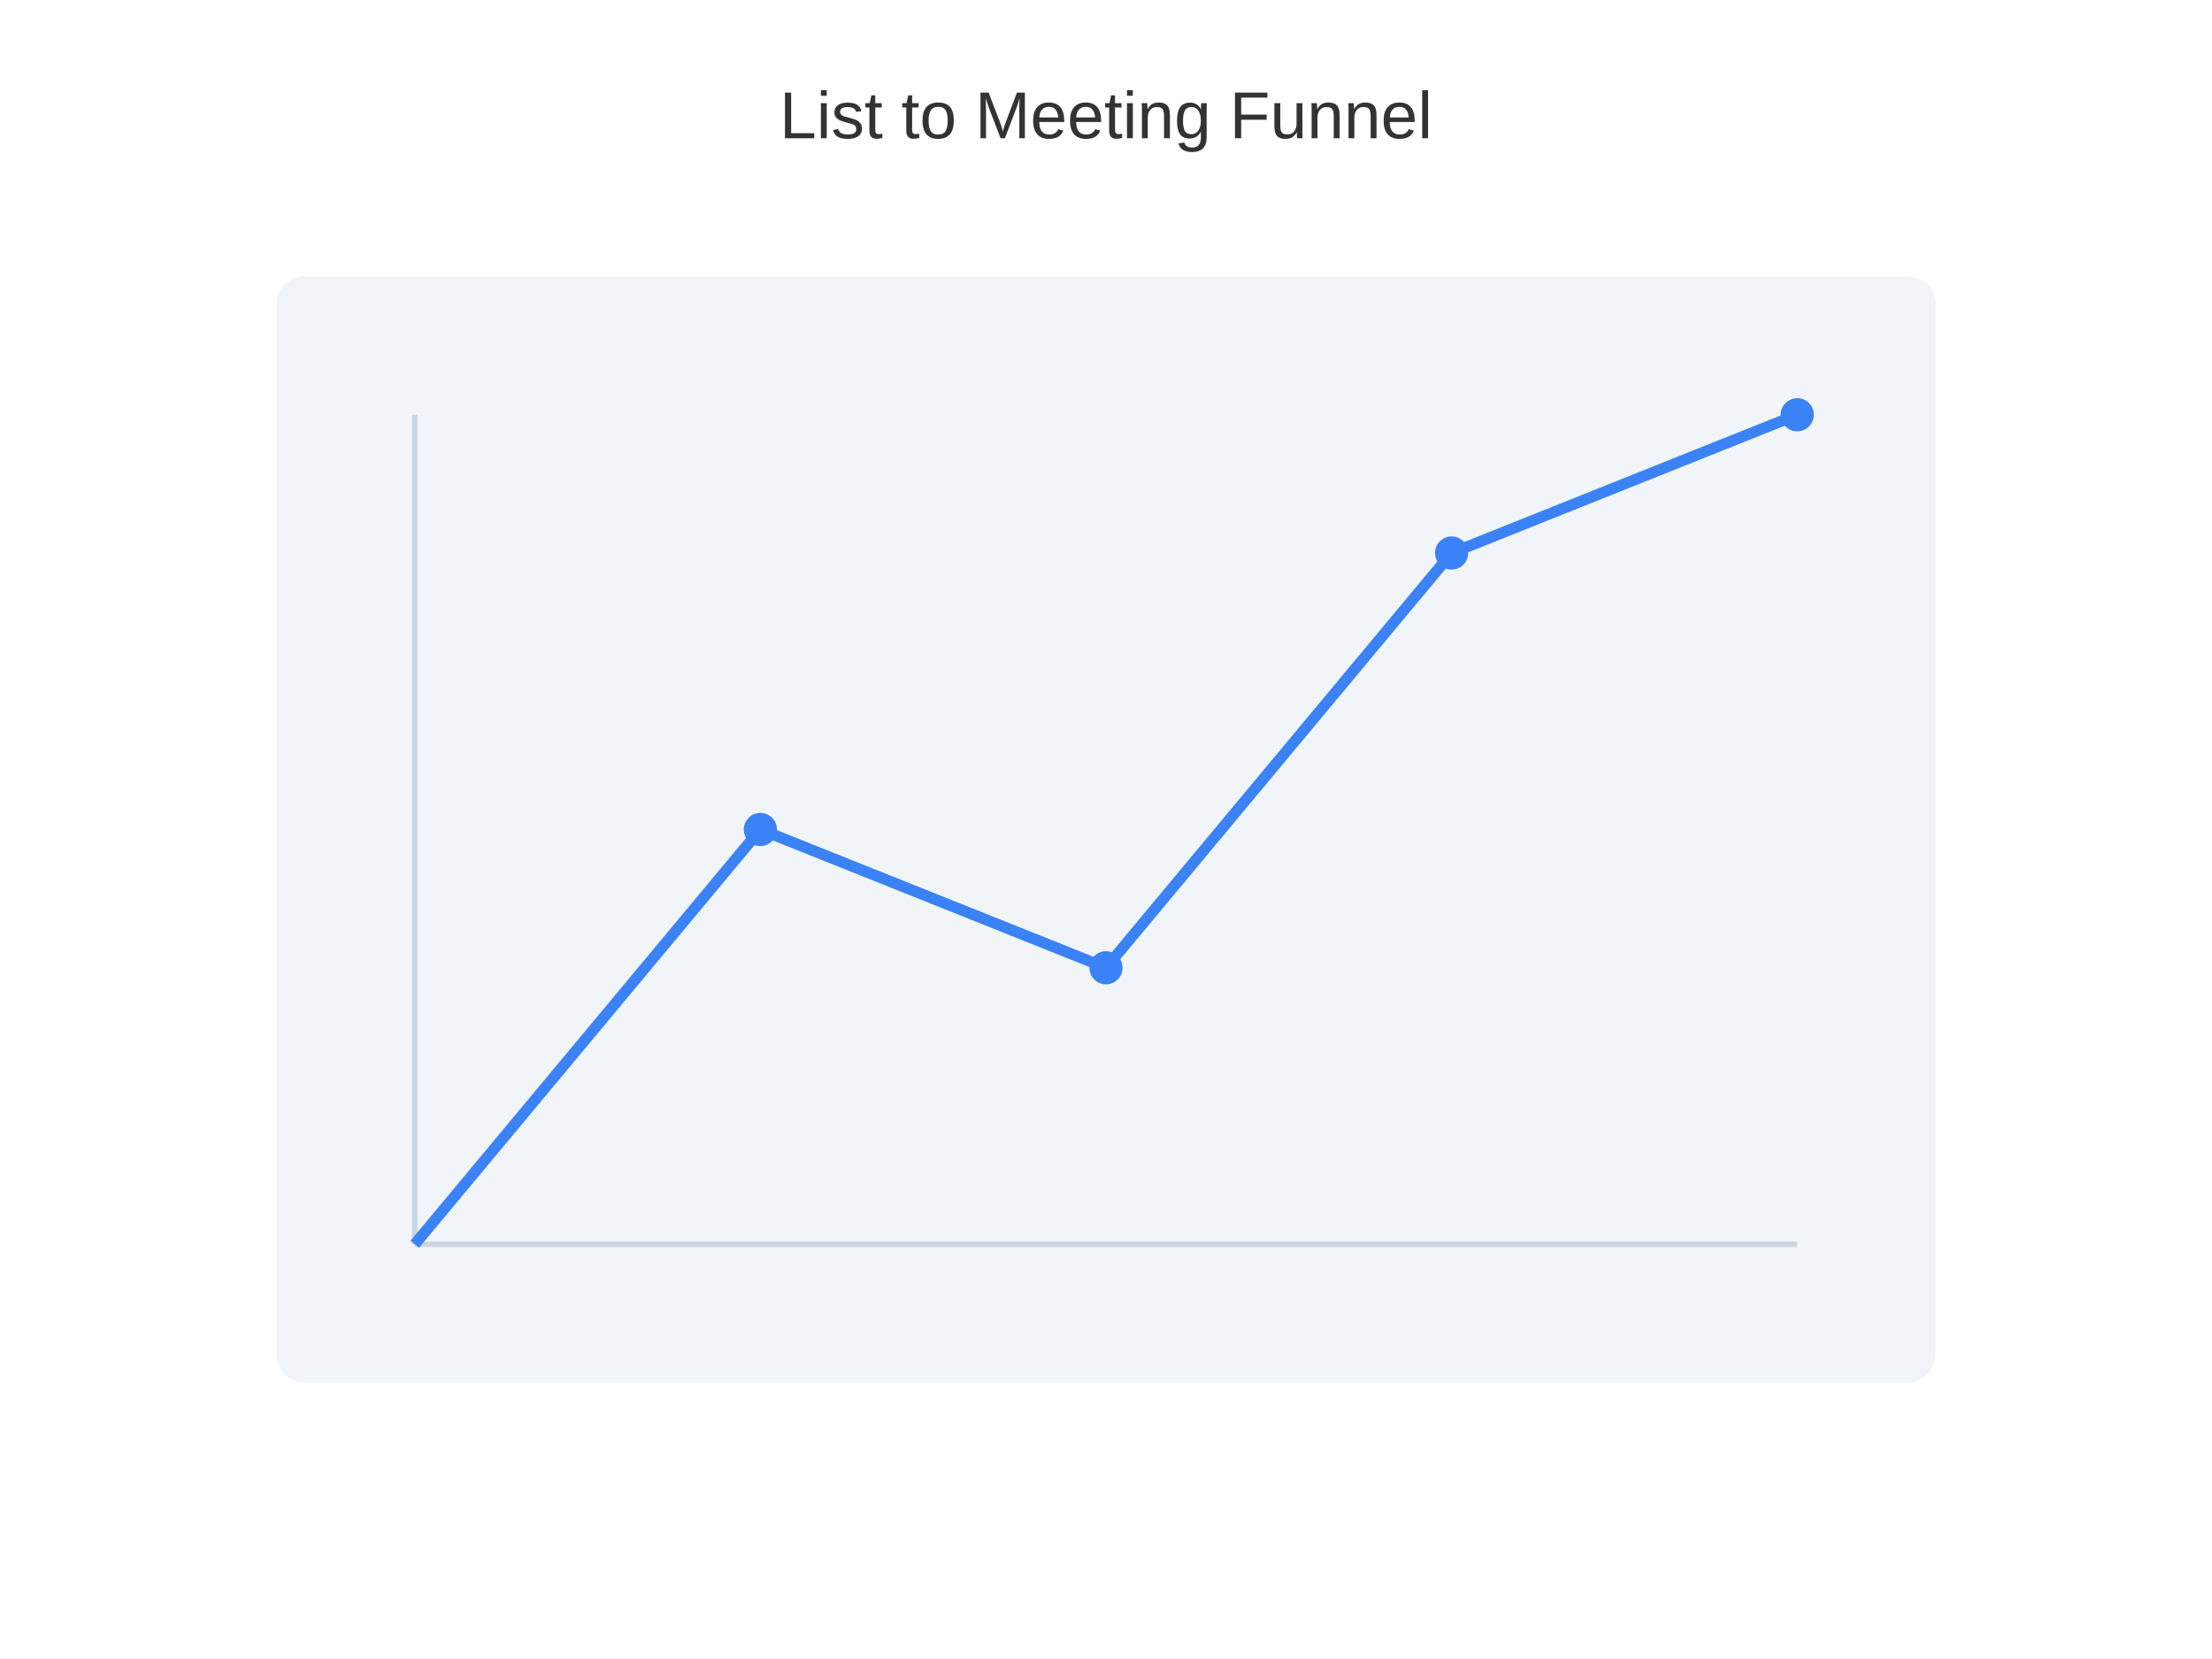
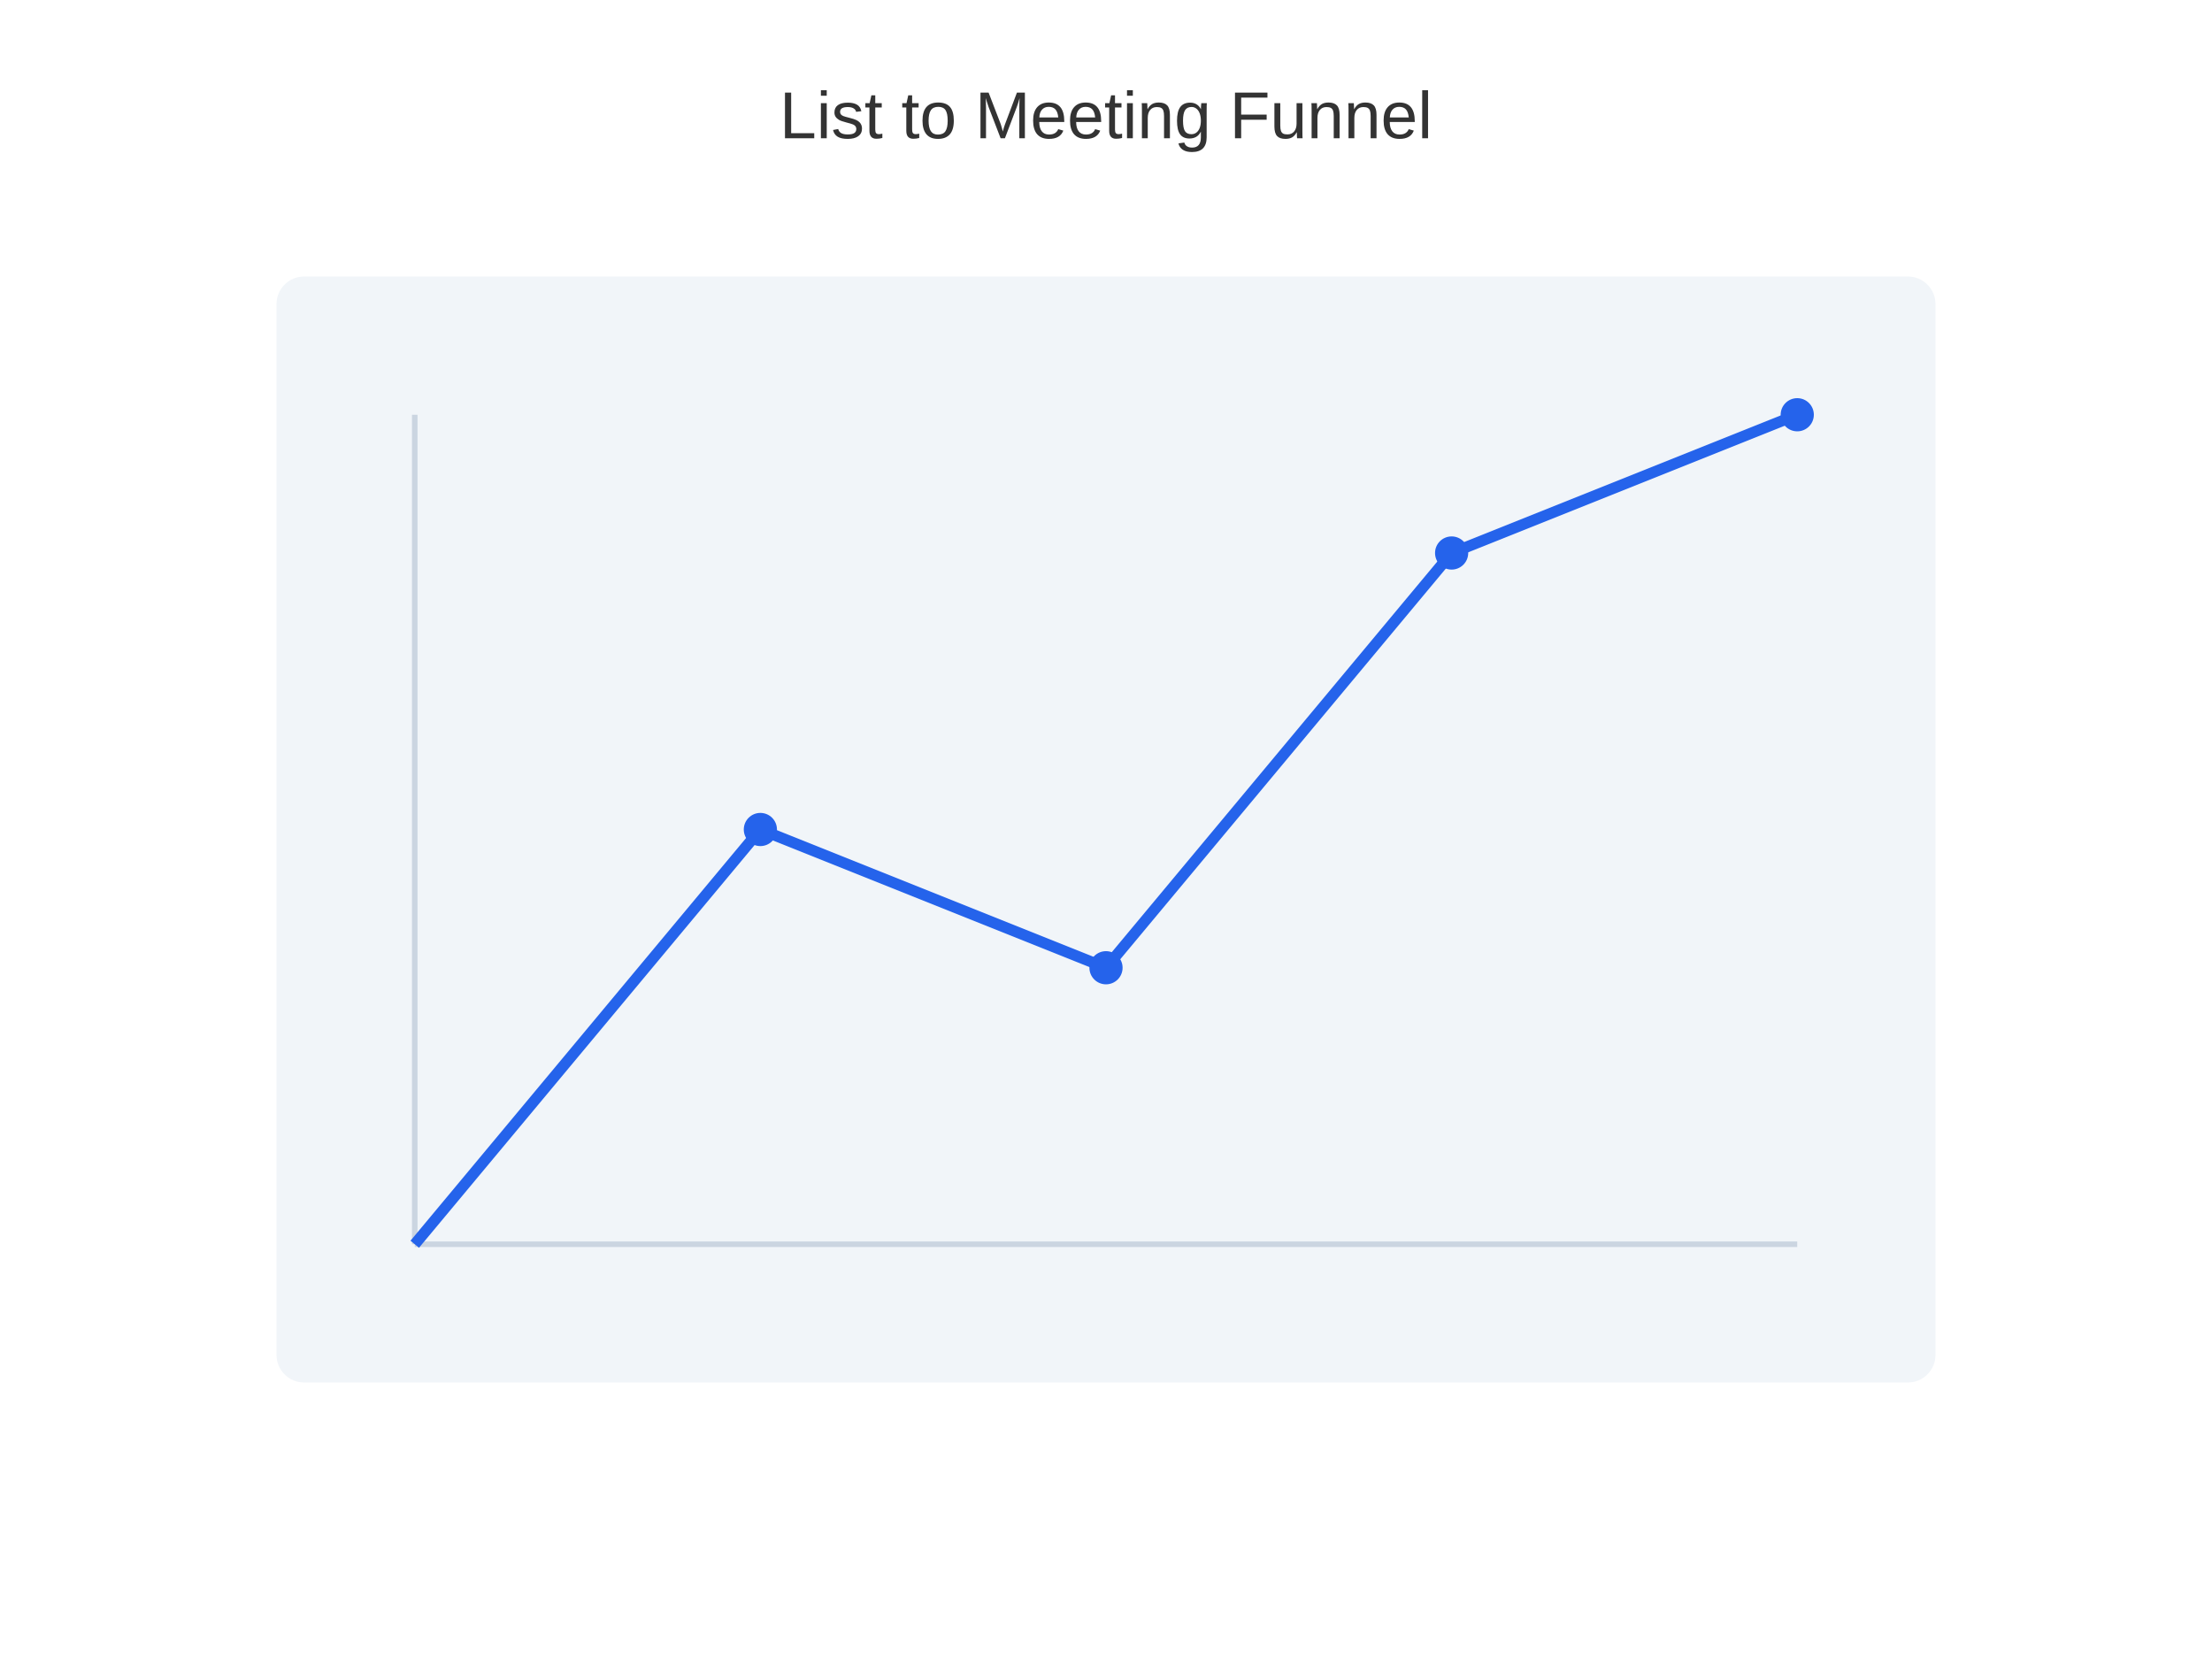
<svg xmlns="http://www.w3.org/2000/svg" width="800" height="600" viewBox="0 0 800 600">
  <rect width="800" height="600" fill="#ffffff" />
  <text x="400" y="50" font-family="Arial, sans-serif" font-size="24" text-anchor="middle" fill="#333">List to Meeting Funnel</text>
  <rect x="100" y="100" width="600" height="400" fill="#f1f5f9" rx="10" />
  <line x1="150" y1="450" x2="650" y2="450" stroke="#cbd5e1" stroke-width="2" />
  <line x1="150" y1="450" x2="150" y2="150" stroke="#cbd5e1" stroke-width="2" />
-   <path d="M150 450 L 275 300 L 400 350 L 525 200 L 650 150" stroke="#3b82f6" stroke-width="4" fill="none" />
-   <circle cx="275" cy="300" r="6" fill="#3b82f6" />
-   <circle cx="400" cy="350" r="6" fill="#3b82f6" />
-   <circle cx="525" cy="200" r="6" fill="#3b82f6" />
-   <circle cx="650" cy="150" r="6" fill="#3b82f6" />
+   <path d="M150 450 L 275 300 L 400 350 L 525 200 L 650 150" stroke="#2563eb" stroke-width="4" fill="none" />
+   <circle cx="275" cy="300" r="6" fill="#2563eb" />
+   <circle cx="400" cy="350" r="6" fill="#2563eb" />
+   <circle cx="525" cy="200" r="6" fill="#2563eb" />
+   <circle cx="650" cy="150" r="6" fill="#2563eb" />
</svg>
